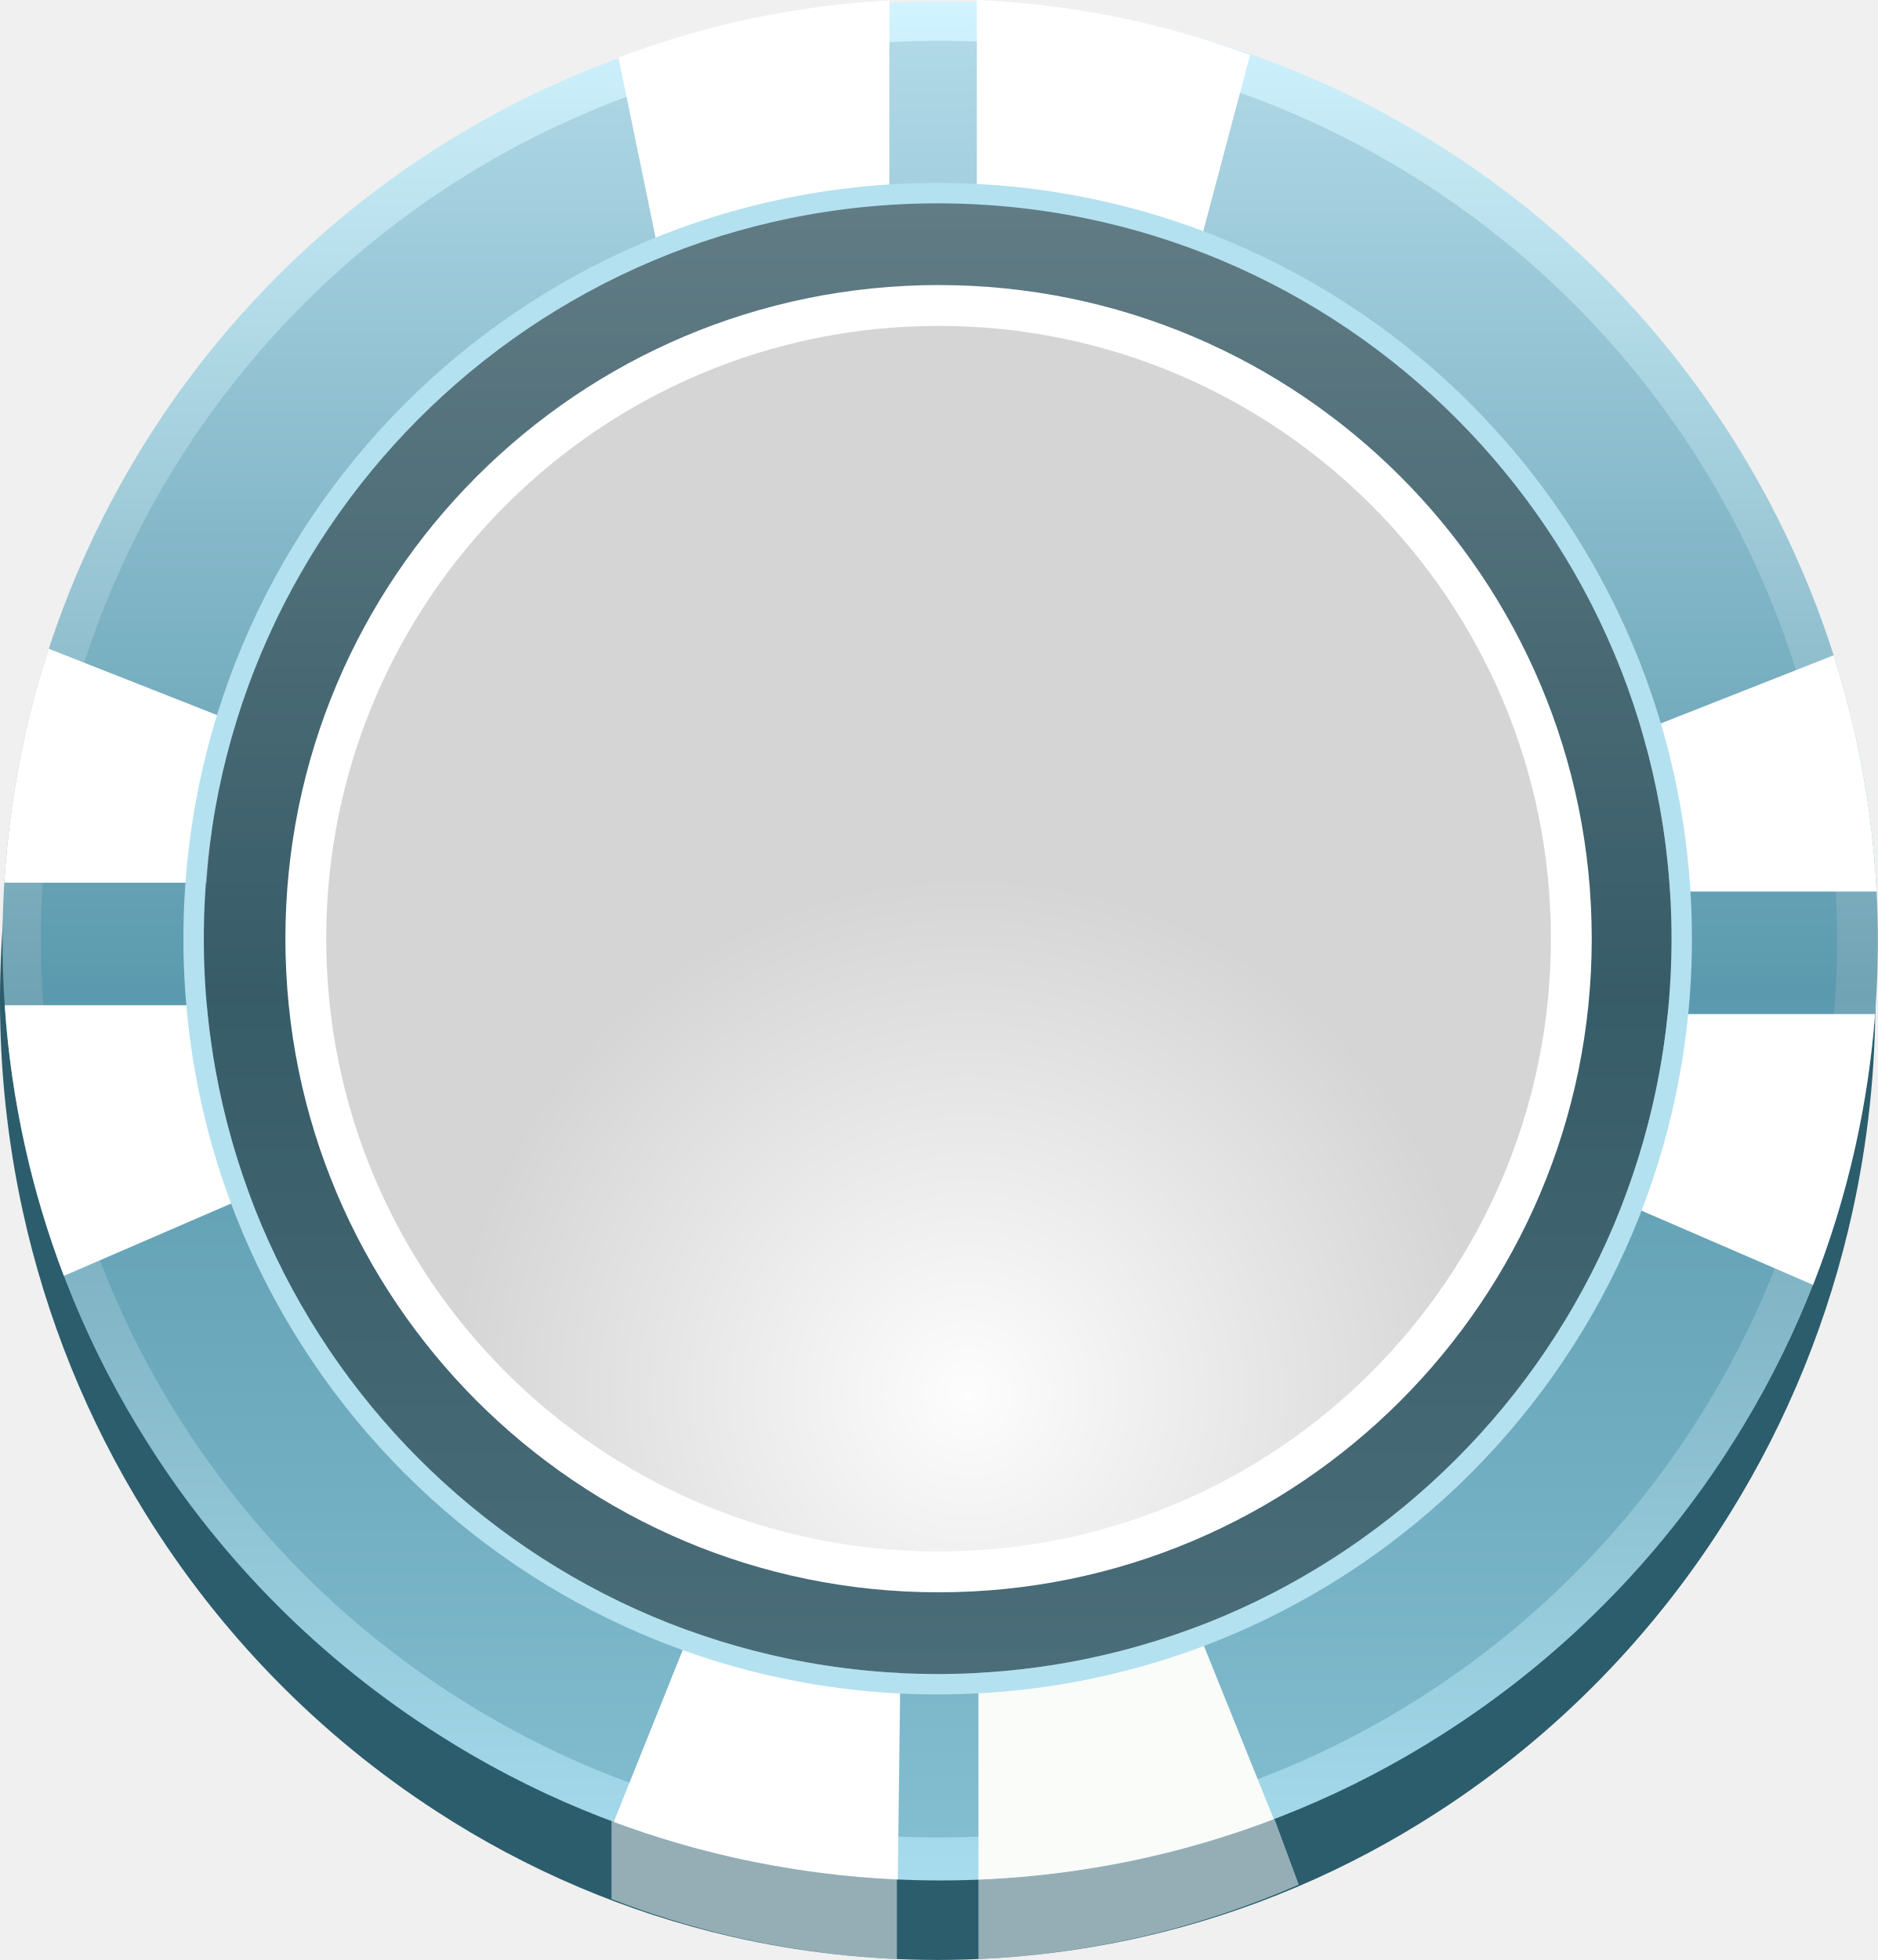
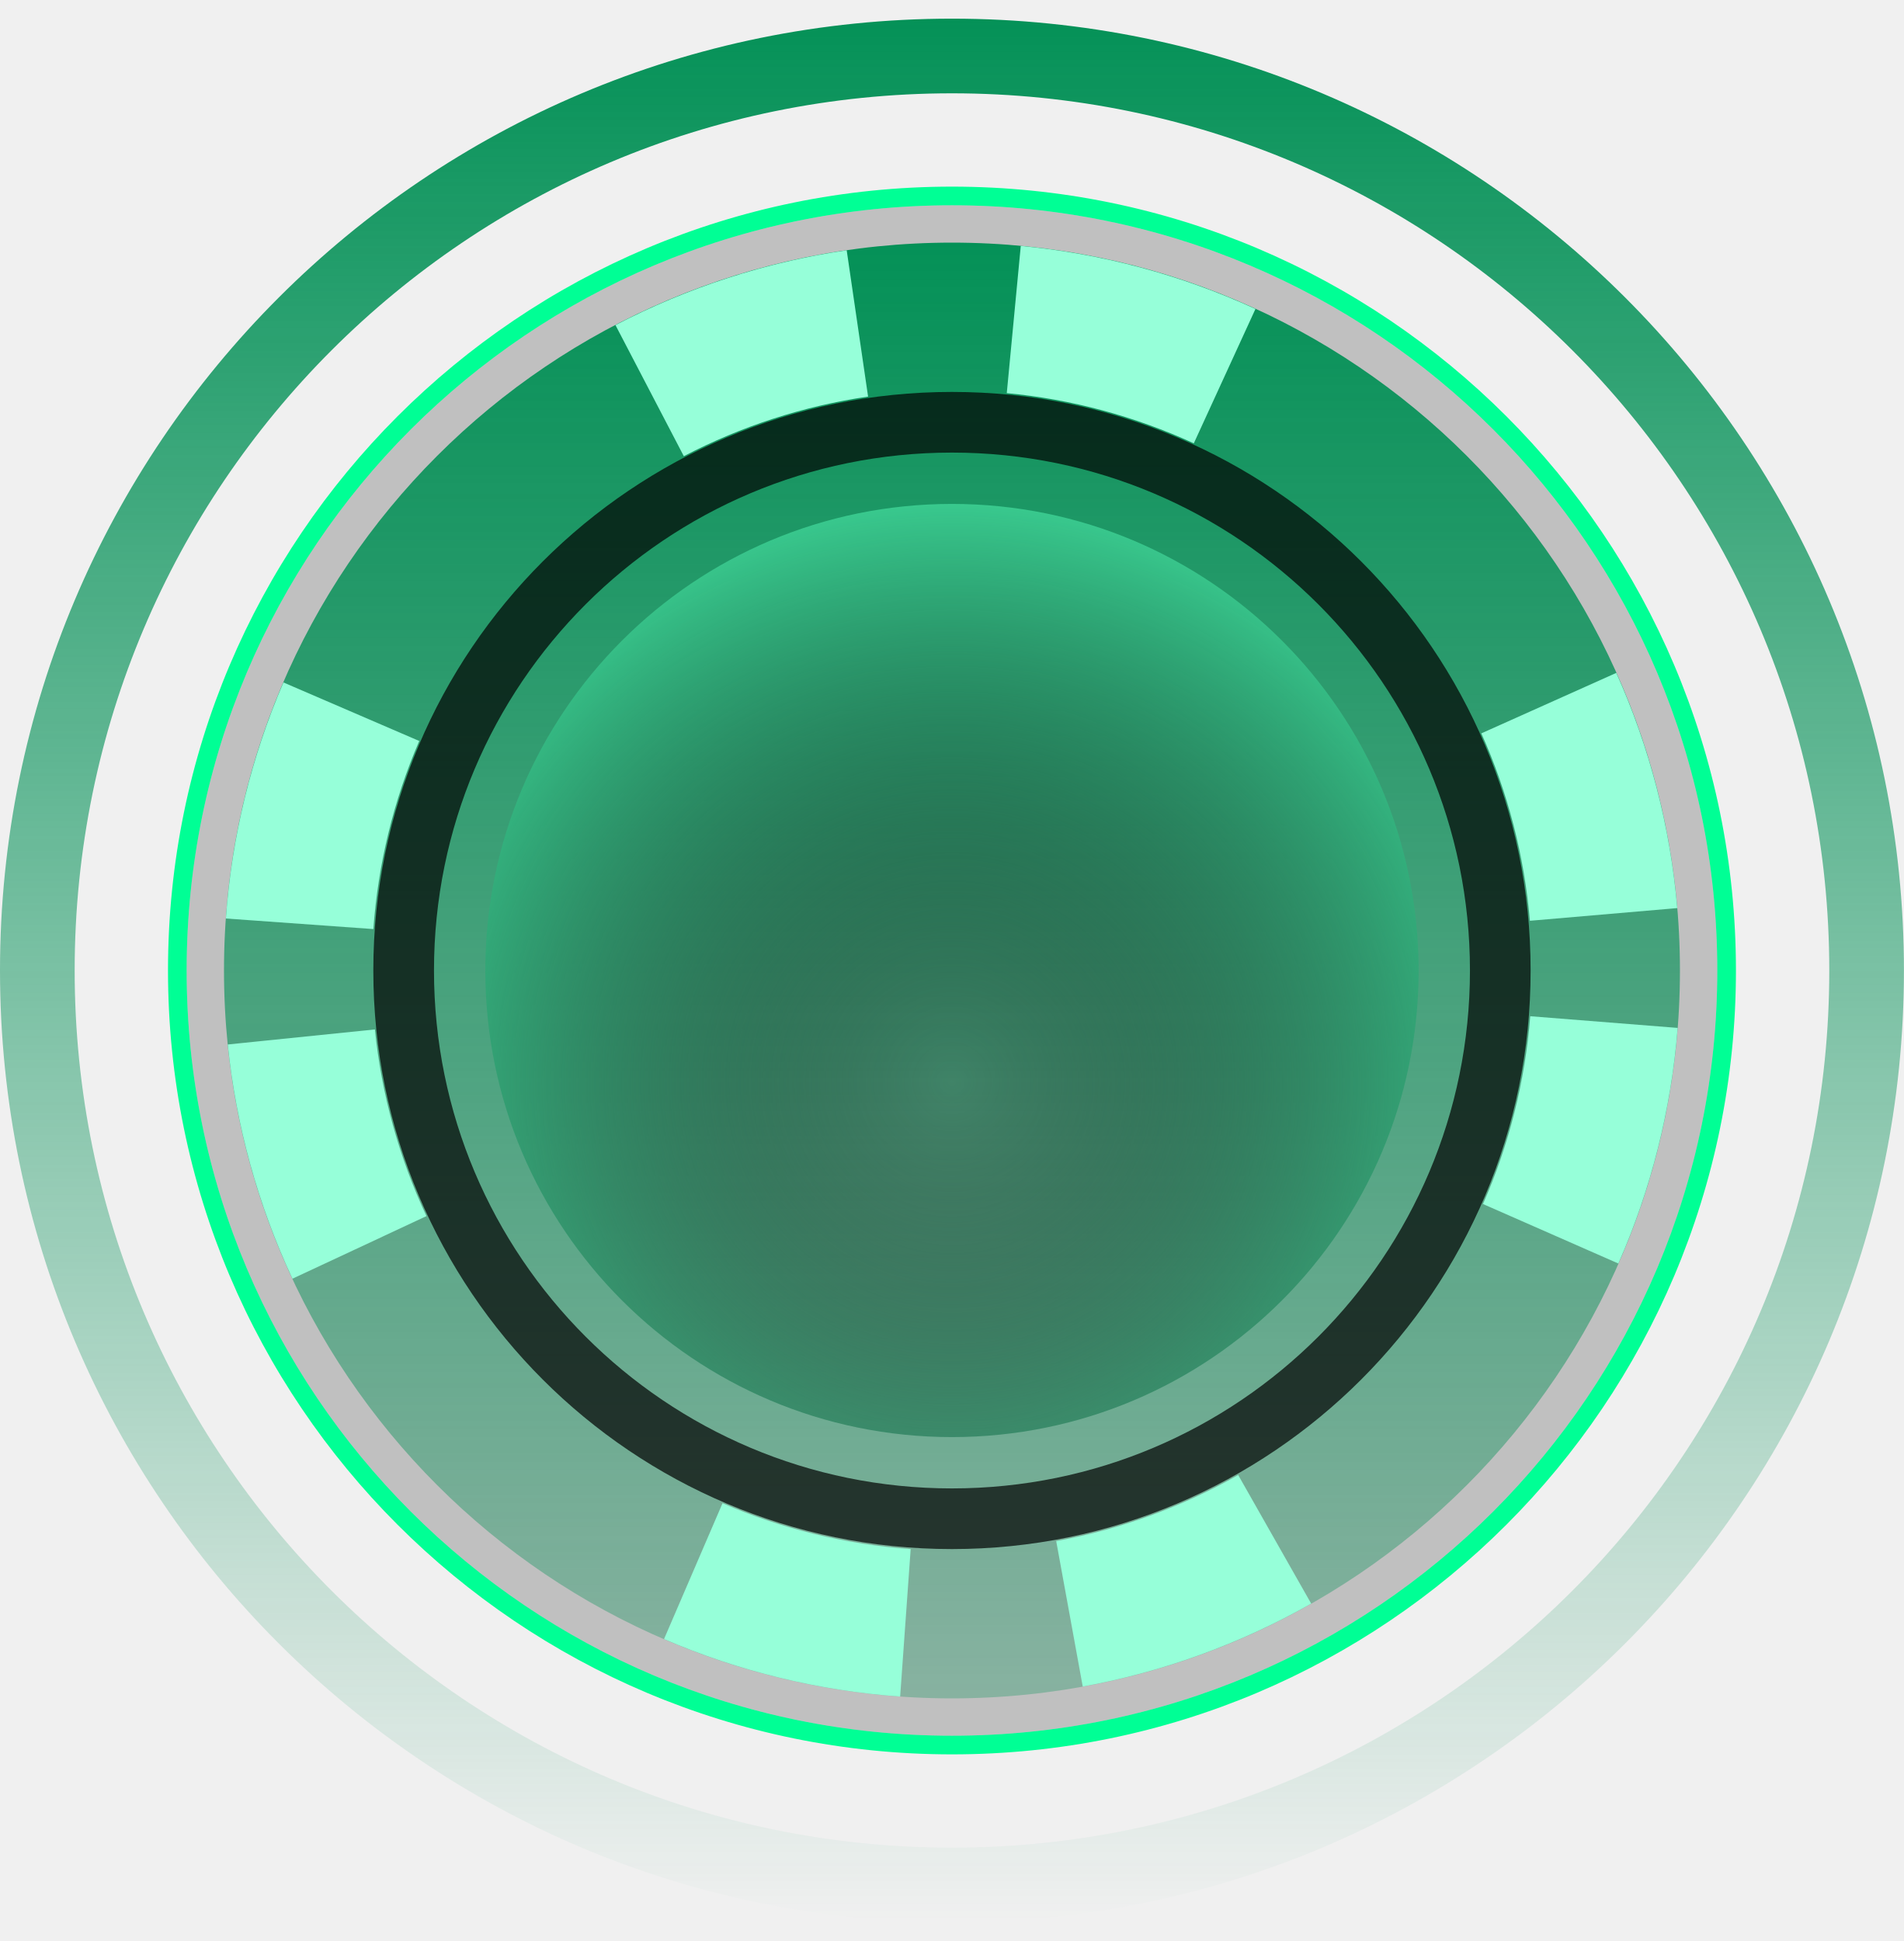
- <svg xmlns="http://www.w3.org/2000/svg" width="46" height="48" viewBox="0 0 46 48" fill="none">
-   <path d="M45.938 24.488C45.94 26.228 45.753 27.962 45.381 29.659C44.807 32.281 43.793 34.782 42.385 37.05C40.563 39.999 38.123 42.496 35.242 44.362C33.026 45.803 30.583 46.841 28.021 47.428C24.694 48.189 21.244 48.189 17.918 47.428C15.356 46.841 12.913 45.803 10.697 44.362C7.816 42.496 5.376 39.999 3.553 37.05C2.145 34.782 1.131 32.281 0.557 29.659C-0.186 26.253 -0.186 22.721 0.557 19.314C1.516 14.977 3.656 11.007 6.728 7.863C9.801 4.718 13.68 2.529 17.918 1.549C21.244 0.788 24.694 0.788 28.021 1.549C32.258 2.53 36.137 4.72 39.209 7.864C42.281 11.008 44.421 14.978 45.381 19.314C45.753 21.013 45.94 22.748 45.938 24.488Z" fill="#2B5D6D" />
-   <path d="M46 23.042C46.001 24.744 45.814 26.441 45.443 28.102C44.869 30.669 43.855 33.116 42.447 35.336C40.624 38.222 38.184 40.667 35.303 42.492C33.087 43.903 30.644 44.918 28.082 45.493C24.756 46.238 21.306 46.238 17.979 45.493C15.417 44.918 12.974 43.903 10.758 42.492C7.877 40.667 5.437 38.222 3.615 35.336C2.207 33.116 1.193 30.669 0.619 28.102C-0.124 24.768 -0.124 21.311 0.619 17.978C1.578 13.733 3.717 9.847 6.79 6.77C9.862 3.692 13.742 1.55 17.979 0.59C21.306 -0.154 24.756 -0.154 28.082 0.59C32.319 1.551 36.198 3.694 39.27 6.771C42.343 9.848 44.483 13.733 45.443 17.978C45.815 19.64 46.001 21.338 46 23.042Z" fill="url(#paint0_linear_10187_103159)" />
-   <path d="M45 22.999C45.001 24.627 44.822 26.249 44.466 27.837C43.916 30.291 42.945 32.631 41.597 34.754C39.851 37.513 37.514 39.85 34.755 41.596C32.632 42.944 30.292 43.915 27.838 44.465C24.652 45.177 21.348 45.177 18.162 44.465C15.708 43.915 13.368 42.944 11.245 41.596C8.486 39.85 6.149 37.513 4.403 34.754C3.055 32.631 2.084 30.291 1.534 27.837C0.822 24.65 0.822 21.345 1.534 18.157C2.452 14.099 4.502 10.383 7.444 7.441C10.387 4.499 14.103 2.45 18.162 1.533C21.348 0.821 24.652 0.821 27.838 1.533C31.896 2.451 35.612 4.5 38.554 7.442C41.497 10.384 43.547 14.099 44.466 18.157C44.822 19.747 45.001 21.37 45 22.999Z" fill="url(#paint1_linear_10187_103159)" />
-   <path fill-rule="evenodd" clip-rule="evenodd" d="M23.968 46.033V47.977C25.328 47.915 26.684 47.729 28.021 47.417C29.32 47.112 30.59 46.689 31.814 46.154L31.219 44.547C30.199 44.937 29.151 45.254 28.082 45.493C26.726 45.797 25.348 45.977 23.968 46.033Z" fill="white" fill-opacity="0.5" />
-   <path fill-rule="evenodd" clip-rule="evenodd" d="M14.98 44.599L14.979 46.507C15.937 46.878 16.918 47.182 17.918 47.417C19.254 47.728 20.61 47.915 21.97 47.977V46.027C20.631 45.966 19.296 45.788 17.979 45.493C16.958 45.264 15.956 44.965 14.98 44.599Z" fill="white" fill-opacity="0.5" />
-   <path fill-rule="evenodd" clip-rule="evenodd" d="M44.917 16.048C45.12 16.682 45.295 17.325 45.443 17.977C45.726 19.246 45.902 20.537 45.969 21.834H40.909C40.823 20.476 40.587 19.16 40.218 17.9L44.917 16.048Z" fill="white" />
-   <path fill-rule="evenodd" clip-rule="evenodd" d="M39.753 29.451C40.312 27.994 40.688 26.446 40.852 24.835H45.932C45.847 25.933 45.684 27.025 45.443 28.102C45.186 29.25 44.841 30.375 44.412 31.466L39.753 29.451Z" fill="white" />
-   <path fill-rule="evenodd" clip-rule="evenodd" d="M23.929 -0.001C25.302 0.059 26.672 0.246 28.021 0.561C28.904 0.77 29.773 1.033 30.621 1.347L29.353 6.12C27.653 5.363 25.831 4.899 23.929 4.782V-0.001Z" fill="white" />
-   <path fill-rule="evenodd" clip-rule="evenodd" d="M21.785 0.01V4.797C19.806 4.948 17.915 5.474 16.162 6.316L15.15 1.409C16.052 1.067 16.976 0.783 17.918 0.561C19.194 0.263 20.488 0.079 21.785 0.01Z" fill="white" />
-   <path fill-rule="evenodd" clip-rule="evenodd" d="M5.066 24.618C5.211 26.243 5.572 27.805 6.12 29.276L1.564 31.246C1.175 30.224 0.858 29.174 0.619 28.102C0.362 26.952 0.194 25.788 0.115 24.618H5.066Z" fill="white" />
-   <path fill-rule="evenodd" clip-rule="evenodd" d="M0.105 21.617C0.18 20.396 0.351 19.179 0.619 17.978C0.778 17.27 0.971 16.573 1.195 15.888L5.751 17.683C5.382 18.943 5.146 20.26 5.06 21.617H0.105Z" fill="white" />
-   <path fill-rule="evenodd" clip-rule="evenodd" d="M23.968 40.969C25.837 40.866 27.63 40.477 29.305 39.846L31.204 44.553C30.189 44.94 29.146 45.255 28.082 45.493C26.726 45.797 25.349 45.977 23.968 46.032V40.969Z" fill="#F9FCF8" />
-   <path fill-rule="evenodd" clip-rule="evenodd" d="M16.909 39.947C18.53 40.528 20.258 40.883 22.055 40.973L21.992 46.028C20.645 45.968 19.303 45.789 17.979 45.493C16.977 45.268 15.993 44.976 15.034 44.619L16.909 39.947Z" fill="white" />
-   <path d="M22.969 41.246C33.036 41.246 41.195 33.071 41.195 22.988C41.195 12.905 33.036 4.73 22.969 4.73C12.903 4.73 4.743 12.905 4.743 22.988C4.743 33.071 12.903 41.246 22.969 41.246Z" fill="black" fill-opacity="0.4" stroke="#B3E1F0" stroke-width="0.5" />
-   <path d="M38.491 22.988C38.491 31.553 31.551 38.495 22.991 38.495C14.431 38.495 7.491 31.553 7.491 22.988C7.491 14.424 14.431 7.481 22.991 7.481C31.551 7.481 38.491 14.424 38.491 22.988Z" fill="url(#paint2_radial_10187_103159)" stroke="white" />
+ <svg xmlns="http://www.w3.org/2000/svg" width="51" height="52" viewBox="0 0 51 52" fill="none">
+   <path fill-rule="evenodd" clip-rule="evenodd" d="M2 26C2 38.979 12.521 49.5 25.5 49.5C38.479 49.5 49 38.979 49 26C49 13.021 38.479 2.5 25.5 2.5C12.521 2.5 2 13.021 2 26ZM25.5 0.5C11.417 0.5 0 11.917 0 26C0 40.083 11.417 51.5 25.5 51.5C39.583 51.5 51 40.083 51 26C51 11.917 39.583 0.5 25.5 0.5Z" fill="url(#paint0_linear_10472_18463)" />
+   <path fill-rule="evenodd" clip-rule="evenodd" d="M25.5 47C13.902 47 4.5 37.598 4.5 26C4.5 14.402 13.902 5 25.5 5C37.098 5 46.5 14.402 46.5 26C46.5 37.598 37.098 47 25.5 47ZM25.5 5.5C14.178 5.5 5 14.678 5 26C5 37.322 14.178 46.5 25.5 46.5C36.822 46.5 46 37.322 46 26C46 14.678 36.822 5.5 25.5 5.5Z" fill="#00FF95" />
+   <path d="M5 26C5 14.678 14.178 5.5 25.5 5.5C36.822 5.5 46 14.678 46 26C46 37.322 36.822 46.5 25.5 46.5C14.178 46.5 5 37.322 5 26Z" fill="black" fill-opacity="0.2" />
+   <path d="M6 26C6 15.23 14.73 6.5 25.5 6.5C36.27 6.5 45 15.23 45 26C45 36.77 36.27 45.5 25.5 45.5C14.73 45.5 6 36.77 6 26Z" fill="url(#paint1_linear_10472_18463)" />
+   <path d="M41 26C41 17.44 34.06 10.5 25.5 10.5C16.94 10.5 10 17.44 10 26C10 34.56 16.94 41.5 25.5 41.5C34.06 41.5 41 34.56 41 26ZM11.625 26C11.625 18.337 17.837 12.125 25.5 12.125C33.163 12.125 39.375 18.337 39.375 26C39.375 33.663 33.163 39.875 25.5 39.875C17.837 39.875 11.625 33.663 11.625 26Z" fill="black" fill-opacity="0.7" />
+   <circle cx="12.5" cy="12.5" r="12.5" transform="matrix(1 0 0 -1 13 38.5)" fill="url(#paint2_radial_10472_18463)" />
+   <path fill-rule="evenodd" clip-rule="evenodd" d="M27.343 6.588C29.518 6.794 31.643 7.365 33.63 8.276L31.978 11.877C30.395 11.151 28.702 10.696 26.968 10.532L27.343 6.588ZM35.122 42.961C33.221 44.039 31.153 44.791 29.003 45.183L28.292 41.286C30.005 40.973 31.653 40.375 33.167 39.516L35.122 42.961ZM17.787 43.911C19.794 44.775 21.932 45.296 24.112 45.451L24.394 41.5C22.657 41.376 20.953 40.961 19.354 40.272L17.787 43.911ZM16.486 8.709C18.424 7.699 20.518 7.021 22.68 6.705L23.253 10.625C21.53 10.877 19.862 11.416 18.317 12.221L16.486 8.709ZM6.101 27.982C6.323 30.156 6.909 32.277 7.834 34.257L11.423 32.58C10.686 31.002 10.219 29.312 10.042 27.579L6.101 27.982ZM6.05 24.607C6.206 22.427 6.727 20.29 7.592 18.283L11.23 19.851C10.541 21.45 10.126 23.153 10.001 24.89L6.05 24.607ZM44.939 27.538C44.767 29.716 44.23 31.85 43.35 33.85L39.724 32.256C40.425 30.662 40.853 28.961 40.99 27.225L44.939 27.538ZM44.928 24.328C44.741 22.151 44.189 20.021 43.295 18.027L39.68 19.647C40.392 21.236 40.832 22.933 40.981 24.668L44.928 24.328Z" fill="#96FFD9" />
  <defs>
-     <linearGradient id="paint0_linear_10187_103159" x1="23.031" y1="0.032" x2="23.031" y2="46.052" gradientUnits="userSpaceOnUse">
-       <stop stop-color="#D1F4FF" />
-       <stop offset="0.529" stop-color="#70A3B4" />
-       <stop offset="1" stop-color="#A6DCED" />
+     <linearGradient id="paint0_linear_10472_18463" x1="25.5" y1="0.5" x2="25.5" y2="51.5" gradientUnits="userSpaceOnUse">
+       <stop stop-color="#049157" />
+       <stop offset="1" stop-color="#049157" stop-opacity="0" />
    </linearGradient>
-     <linearGradient id="paint1_linear_10187_103159" x1="23" y1="0.999" x2="23" y2="44.999" gradientUnits="userSpaceOnUse">
-       <stop stop-color="#B1D9E7" />
-       <stop offset="0.529" stop-color="#5B9AAE" />
-       <stop offset="1" stop-color="#83BDD0" />
+     <linearGradient id="paint1_linear_10472_18463" x1="24.407" y1="6.5" x2="24.407" y2="45.5" gradientUnits="userSpaceOnUse">
+       <stop stop-color="#049157" />
+       <stop offset="1" stop-color="#049157" stop-opacity="0.3" />
    </linearGradient>
-     <radialGradient id="paint2_radial_10187_103159" cx="0" cy="0" r="1" gradientUnits="userSpaceOnUse" gradientTransform="translate(23.7151 34.096) rotate(90) scale(15.3155 15.3089)">
-       <stop stop-color="#FDFDFD" />
-       <stop offset="0.825" stop-color="#D5D5D5" />
+     <radialGradient id="paint2_radial_10472_18463" cx="0" cy="0" r="1" gradientUnits="userSpaceOnUse" gradientTransform="translate(12.5 9.52285) rotate(90) scale(15.4772)">
+       <stop stop-opacity="0.2" />
+       <stop offset="1" stop-color="#39C98E" />
    </radialGradient>
  </defs>
</svg>
